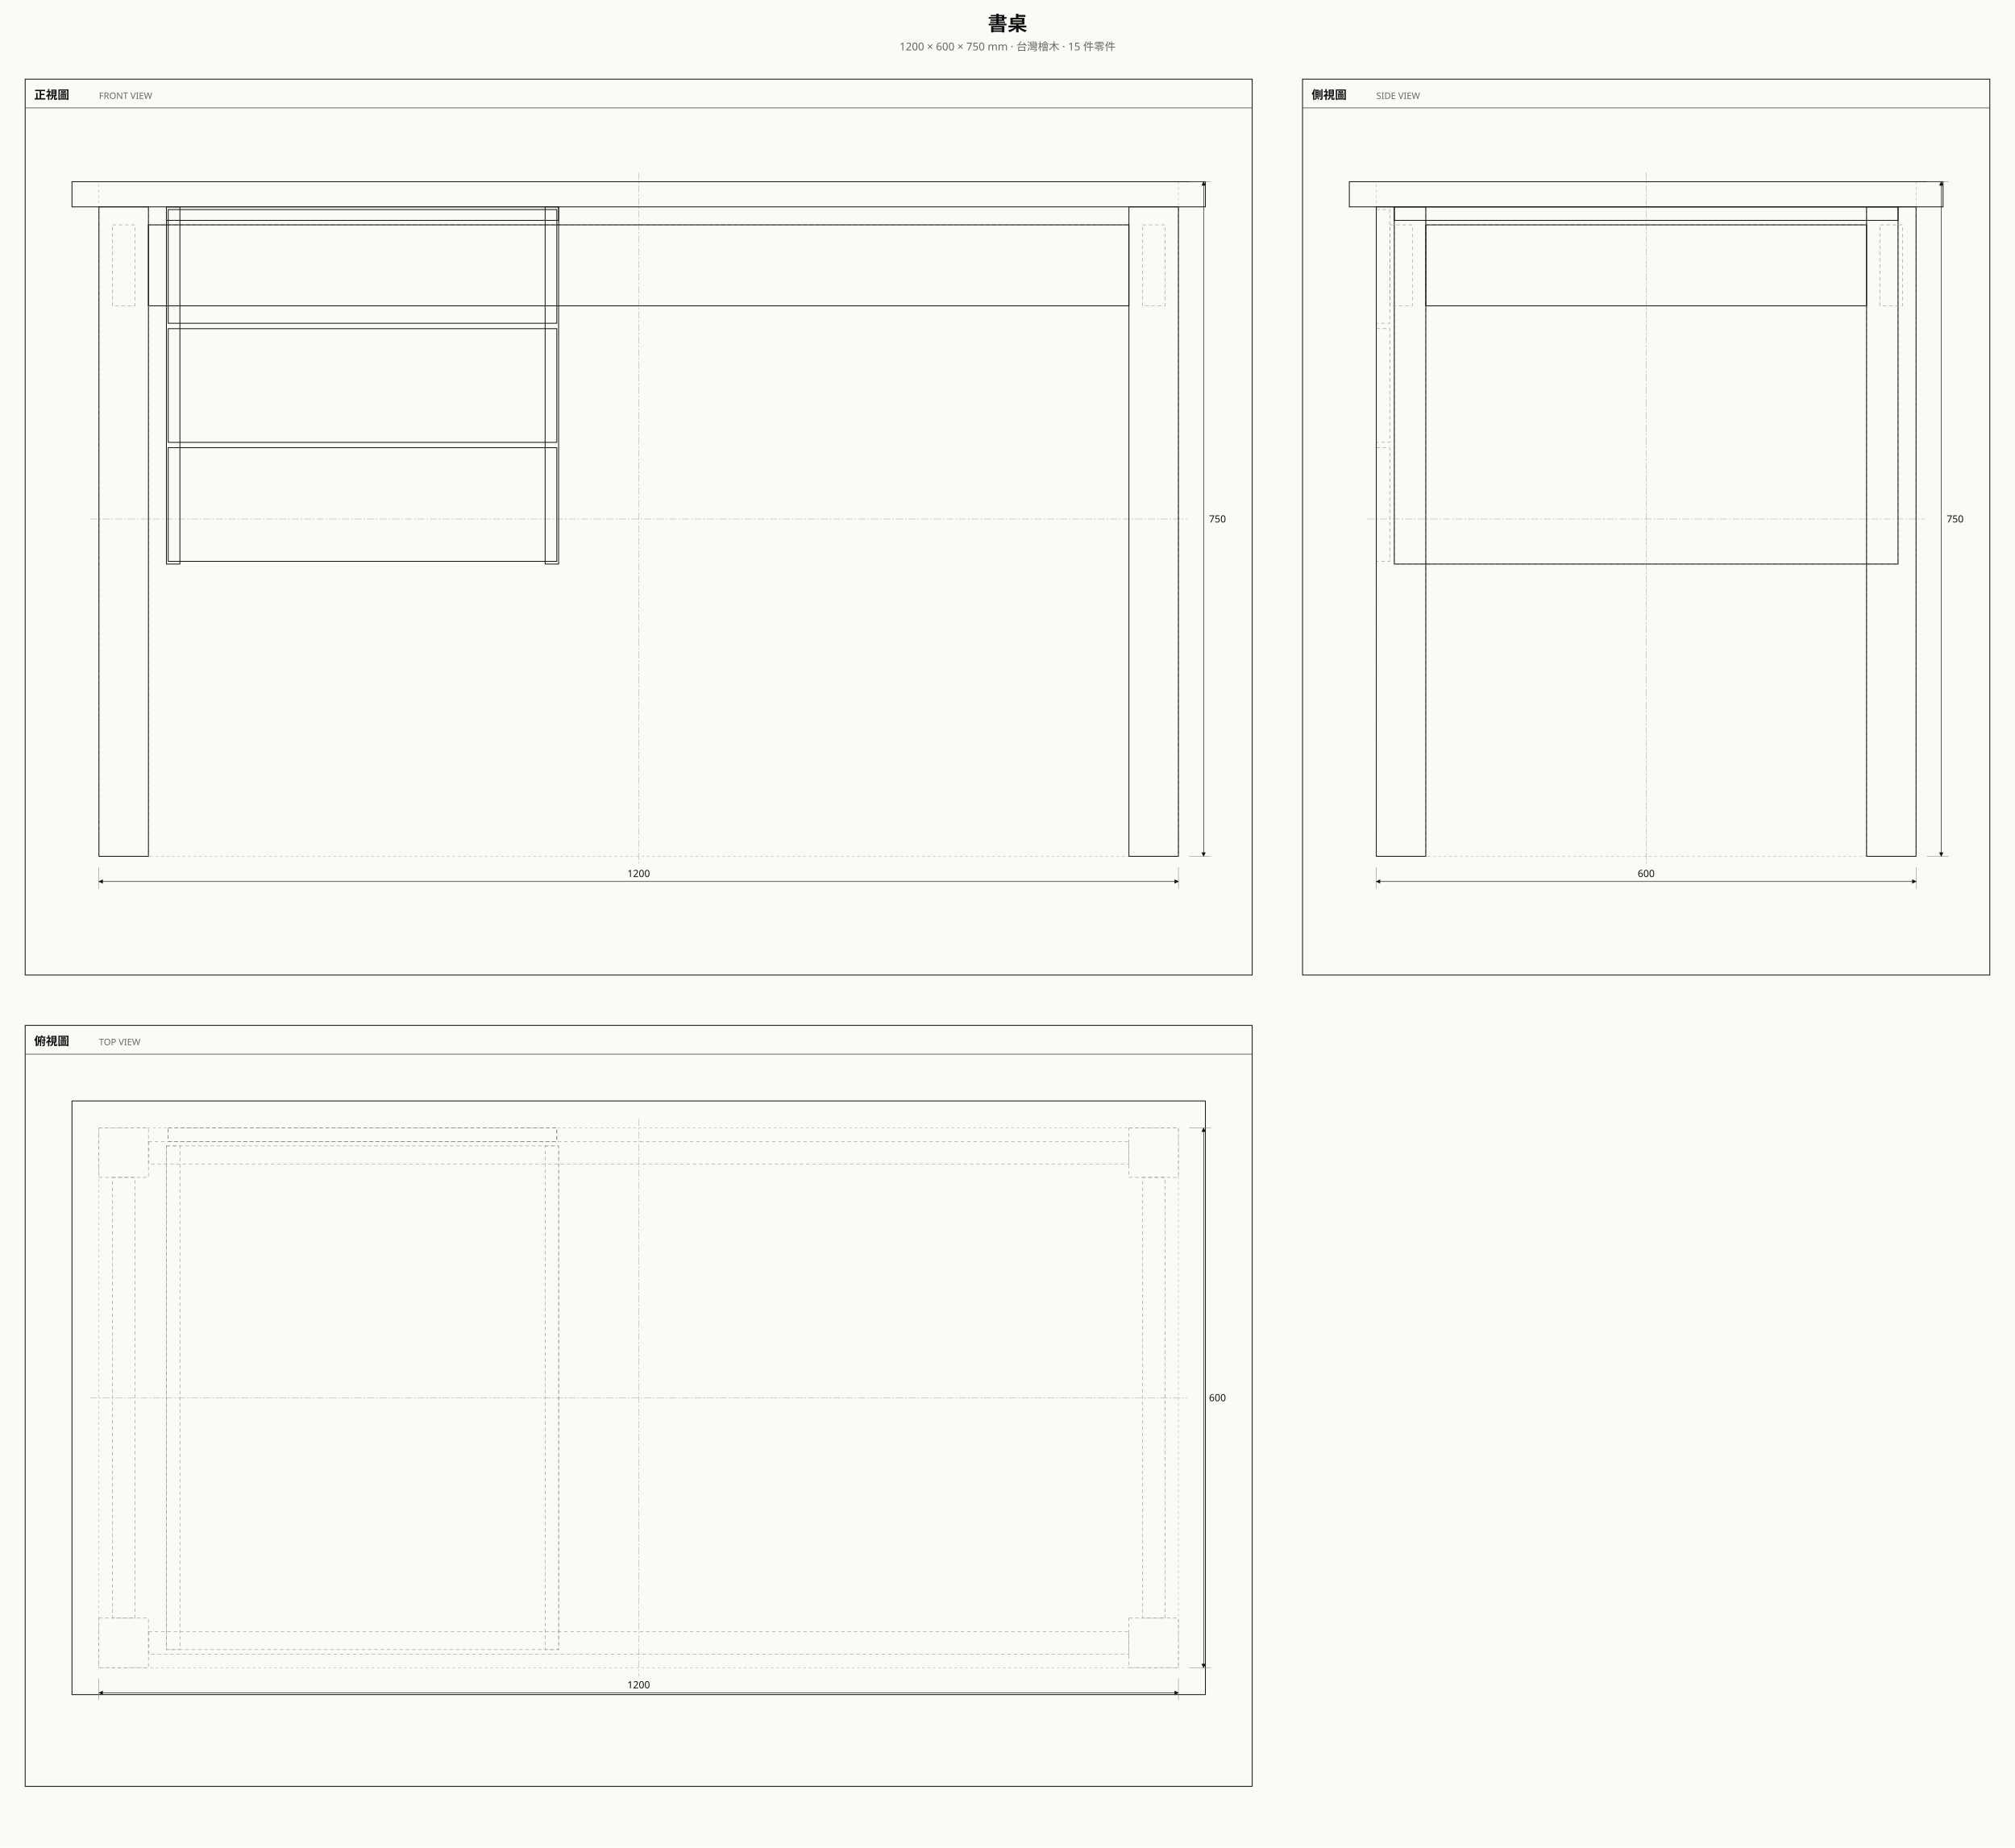
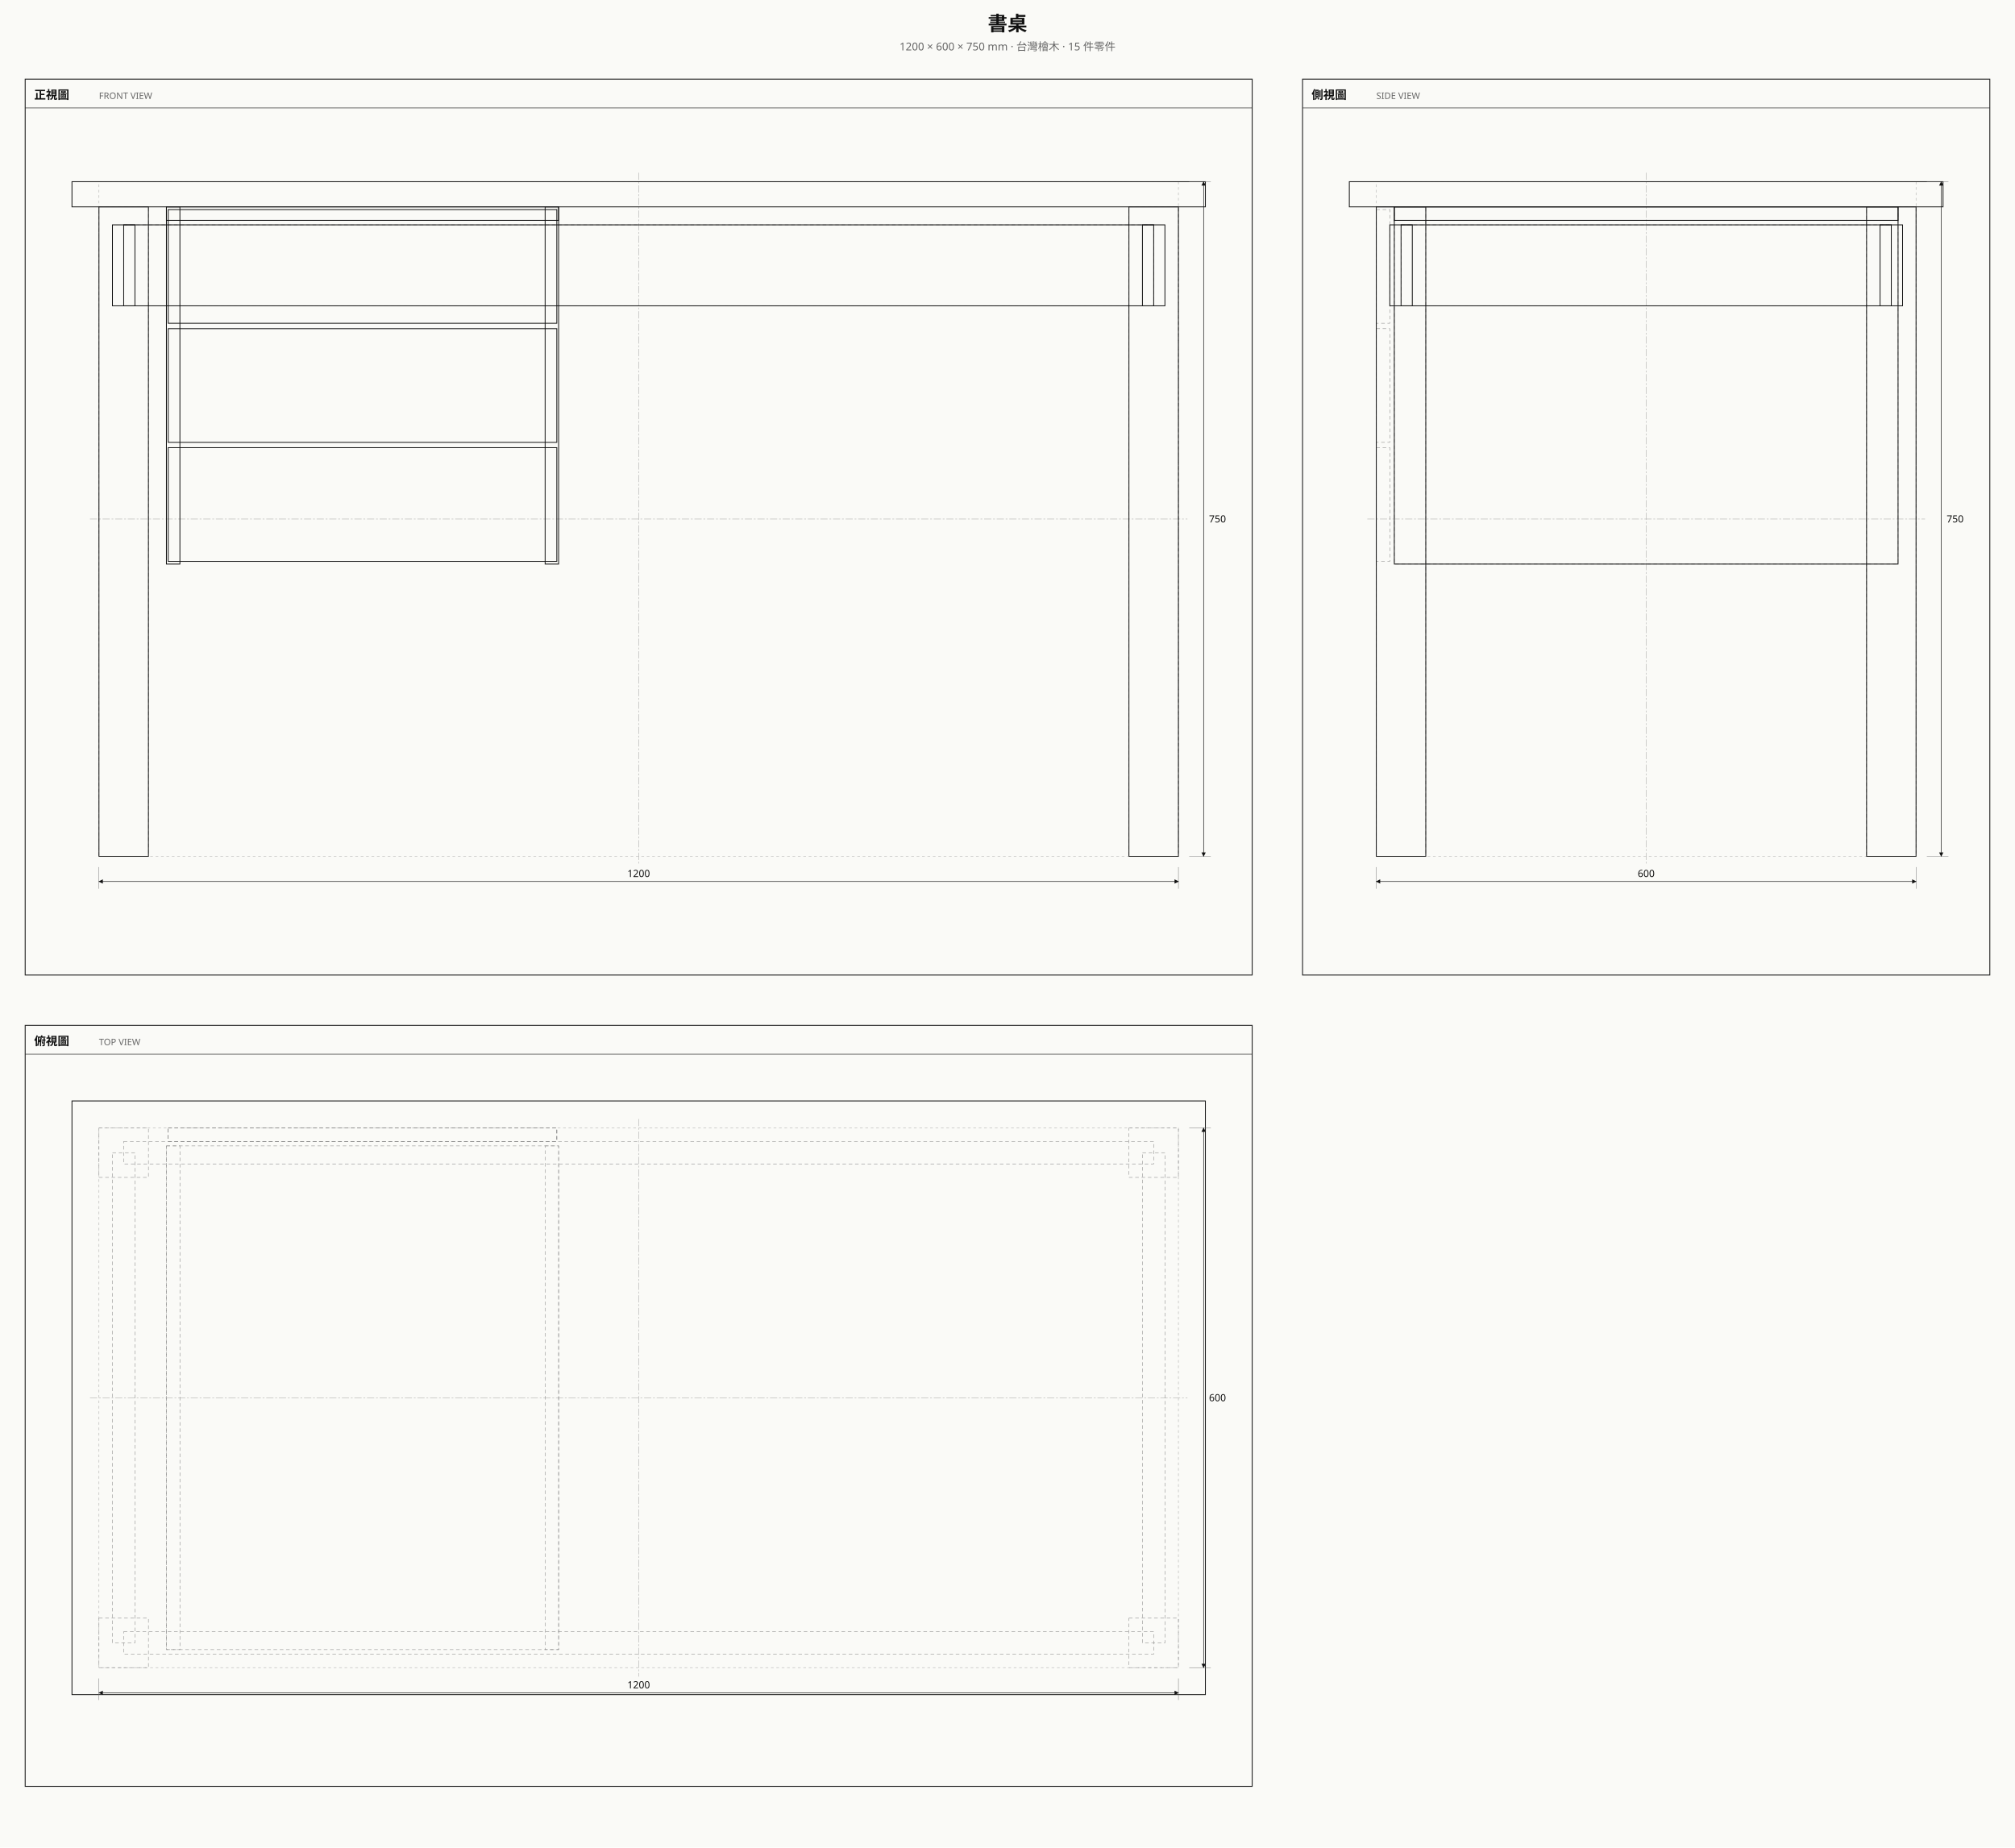
<svg xmlns="http://www.w3.org/2000/svg" viewBox="-20 -10 2240 2054" width="2240">
  <defs>
    <marker id="arr-front" viewBox="0 0 10 10" refX="9" refY="5" markerWidth="8" markerHeight="8" orient="auto-start-reverse">
      <path d="M 0 0 L 10 5 L 0 10 z" fill="#111" />
    </marker>
    <marker id="arr-side" viewBox="0 0 10 10" refX="9" refY="5" markerWidth="8" markerHeight="8" orient="auto-start-reverse">
      <path d="M 0 0 L 10 5 L 0 10 z" fill="#111" />
    </marker>
    <marker id="arr-top" viewBox="0 0 10 10" refX="9" refY="5" markerWidth="8" markerHeight="8" orient="auto-start-reverse">
      <path d="M 0 0 L 10 5 L 0 10 z" fill="#111" />
    </marker>
  </defs>
  <rect x="-20" y="-10" width="2240" height="2054" fill="#fafaf7" />
  <text x="1100" y="24" text-anchor="middle" font-size="22" font-weight="700" fill="#111" font-family="sans-serif">書桌</text>
  <text x="1100" y="46" text-anchor="middle" font-size="12" fill="#666" font-family="sans-serif">1200 × 600 × 750 mm · 台灣檜木 · 15 件零件</text>
  <g transform="translate(0, 70)">
    <g transform="translate(690.0, 872.0)">
      <rect x="-682.0" y="-864.0" width="1364.0" height="996.0" fill="none" stroke="#222" stroke-width="1" />
      <line x1="-682.0" y1="-832.0" x2="682.0" y2="-832.0" stroke="#222" stroke-width="0.6" />
      <text x="-672.0" y="-842.0" font-size="13" font-weight="700" fill="#111" font-family="sans-serif">正視圖</text>
      <text x="-600.0" y="-842.0" font-size="10" fill="#666" font-family="sans-serif">FRONT VIEW</text>
      <g stroke="#888" stroke-width="0.5" stroke-dasharray="8 2 2 2" opacity="0.7">
        <line x1="0" y1="-760.0" x2="0" y2="10.0" />
        <line x1="-610.0" y1="-375.0" x2="610.0" y2="-375.0" />
      </g>
      <rect x="-600.0" y="-750.0" width="1200.0" height="750.0" fill="none" stroke="#999" stroke-dasharray="3 3" stroke-width="0.5" opacity="0.8" />
-       <rect x="-545.0" y="-702.0" width="1090.0" height="90.0" fill="none" stroke="#888" stroke-width="0.5" stroke-dasharray="4 3" />
+       <rect x="-572.5" y="-702.0" width="1145.0" height="90.0" fill="none" stroke="#888" stroke-width="0.5" stroke-dasharray="4 3" />
      <rect x="-600.0" y="-722.0" width="55.0" height="722.0" fill="none" stroke="#888" stroke-width="0.5" stroke-dasharray="4 3" />
      <rect x="545.0" y="-722.0" width="55.0" height="722.0" fill="none" stroke="#888" stroke-width="0.5" stroke-dasharray="4 3" />
-       <rect x="-585.0" y="-702.0" width="25.0" height="90.0" fill="none" stroke="#888" stroke-width="0.5" stroke-dasharray="4 3" />
-       <rect x="560.0" y="-702.0" width="25.0" height="90.0" fill="none" stroke="#888" stroke-width="0.5" stroke-dasharray="4 3" />
+       <rect x="-585.0" y="-702.0" width="25.0" height="90.0" fill="none" stroke="#111" stroke-width="0.9" />
+       <rect x="560.0" y="-702.0" width="25.0" height="90.0" fill="none" stroke="#111" stroke-width="0.9" />
      <rect x="-525.0" y="-722.0" width="436.0" height="15.0" fill="none" stroke="#111" stroke-width="0.9" />
      <rect x="-525.0" y="-722.0" width="15.0" height="397.1" fill="none" stroke="#111" stroke-width="0.9" />
      <rect x="-104.0" y="-722.0" width="15.0" height="397.1" fill="none" stroke="#111" stroke-width="0.9" />
-       <rect x="-545.0" y="-702.0" width="1090.0" height="90.0" fill="none" stroke="#111" stroke-width="0.9" />
+       <rect x="-572.5" y="-702.0" width="1145.0" height="90.0" fill="none" stroke="#111" stroke-width="0.9" />
      <rect x="-600.0" y="-722.0" width="55.0" height="722.0" fill="none" stroke="#111" stroke-width="0.9" />
      <rect x="545.0" y="-722.0" width="55.0" height="722.0" fill="none" stroke="#111" stroke-width="0.9" />
      <rect x="-523.0" y="-454.3" width="432.0" height="126.4" fill="none" stroke="#111" stroke-width="0.9" />
      <rect x="-523.0" y="-586.6" width="432.0" height="126.4" fill="none" stroke="#111" stroke-width="0.9" />
      <rect x="-523.0" y="-719.0" width="432.0" height="126.4" fill="none" stroke="#111" stroke-width="0.9" />
      <rect x="-630.0" y="-750.0" width="1260.0" height="28.0" fill="none" stroke="#111" stroke-width="0.9" />
      <g stroke="#111" fill="#111" stroke-width="0.6" font-family="sans-serif">
        <line x1="-600.0" y1="12.0" x2="-600.0" y2="36.0" stroke-width="0.4" stroke="#666" />
        <line x1="600.0" y1="12.0" x2="600.0" y2="36.0" stroke-width="0.4" stroke="#666" />
        <line x1="-600.0" y1="28.0" x2="600.0" y2="28.0" marker-start="url(#arr-front)" marker-end="url(#arr-front)" />
        <text x="0" y="23.0" text-anchor="middle" font-size="11" stroke="none">1200</text>
      </g>
      <g stroke="#111" fill="#111" stroke-width="0.6" font-family="sans-serif">
        <line x1="612.0" y1="-750.0" x2="636.0" y2="-750.0" stroke-width="0.4" stroke="#666" />
        <line x1="612.0" y1="0.0" x2="636.0" y2="0.0" stroke-width="0.4" stroke="#666" />
        <line x1="628.0" y1="-750.0" x2="628.0" y2="0.0" marker-start="url(#arr-front)" marker-end="url(#arr-front)" />
        <text x="634.0" y="-375.0" text-anchor="start" dominant-baseline="middle" font-size="11" stroke="none">750</text>
      </g>
    </g>
    <g transform="translate(1420, 0)">
      <g transform="translate(390.0, 872.0)">
        <rect x="-382.0" y="-864.0" width="764.0" height="996.0" fill="none" stroke="#222" stroke-width="1" />
        <line x1="-382.0" y1="-832.0" x2="382.0" y2="-832.0" stroke="#222" stroke-width="0.6" />
        <text x="-372.0" y="-842.0" font-size="13" font-weight="700" fill="#111" font-family="sans-serif">側視圖</text>
        <text x="-300.0" y="-842.0" font-size="10" fill="#666" font-family="sans-serif">SIDE VIEW</text>
        <g stroke="#888" stroke-width="0.5" stroke-dasharray="8 2 2 2" opacity="0.7">
          <line x1="0" y1="-760.0" x2="0" y2="10.0" />
          <line x1="-310.0" y1="-375.0" x2="310.0" y2="-375.0" />
        </g>
        <rect x="-300.0" y="-750.0" width="600.0" height="750.0" fill="none" stroke="#999" stroke-dasharray="3 3" stroke-width="0.5" opacity="0.8" />
-         <rect x="-245.0" y="-702.0" width="490.0" height="90.0" fill="none" stroke="#888" stroke-width="0.5" stroke-dasharray="4 3" />
+         <rect x="-272.5" y="-702.0" width="545.0" height="90.0" fill="none" stroke="#888" stroke-width="0.5" stroke-dasharray="4 3" />
        <rect x="-300.0" y="-722.0" width="55.0" height="722.0" fill="none" stroke="#888" stroke-width="0.5" stroke-dasharray="4 3" />
        <rect x="245.0" y="-722.0" width="55.0" height="722.0" fill="none" stroke="#888" stroke-width="0.5" stroke-dasharray="4 3" />
        <rect x="-280.0" y="-722.0" width="560.0" height="397.1" fill="none" stroke="#888" stroke-width="0.5" stroke-dasharray="4 3" />
        <rect x="-300.0" y="-454.3" width="15.0" height="126.4" fill="none" stroke="#888" stroke-width="0.5" stroke-dasharray="4 3" />
        <rect x="-300.0" y="-586.6" width="15.0" height="126.4" fill="none" stroke="#888" stroke-width="0.5" stroke-dasharray="4 3" />
        <rect x="-300.0" y="-719.0" width="15.0" height="126.4" fill="none" stroke="#888" stroke-width="0.5" stroke-dasharray="4 3" />
        <rect x="-280.0" y="-722.0" width="560.0" height="15.0" fill="none" stroke="#111" stroke-width="0.9" />
        <rect x="-280.0" y="-722.0" width="560.0" height="397.1" fill="none" stroke="#111" stroke-width="0.9" />
-         <rect x="-285.0" y="-702.0" width="25.0" height="90.0" fill="none" stroke="#888" stroke-width="0.5" stroke-dasharray="4 3" />
-         <rect x="260.0" y="-702.0" width="25.0" height="90.0" fill="none" stroke="#888" stroke-width="0.5" stroke-dasharray="4 3" />
-         <rect x="-245.0" y="-702.0" width="490.0" height="90.0" fill="none" stroke="#111" stroke-width="0.9" />
+         <rect x="-285.0" y="-702.0" width="25.0" height="90.0" fill="none" stroke="#111" stroke-width="0.9" />
+         <rect x="260.0" y="-702.0" width="25.0" height="90.0" fill="none" stroke="#111" stroke-width="0.9" />
+         <rect x="-272.5" y="-702.0" width="545.0" height="90.0" fill="none" stroke="#111" stroke-width="0.9" />
        <rect x="-300.0" y="-722.0" width="55.0" height="722.0" fill="none" stroke="#111" stroke-width="0.9" />
        <rect x="245.0" y="-722.0" width="55.0" height="722.0" fill="none" stroke="#111" stroke-width="0.9" />
        <rect x="-330.0" y="-750.0" width="660.0" height="28.0" fill="none" stroke="#111" stroke-width="0.9" />
        <g stroke="#111" fill="#111" stroke-width="0.6" font-family="sans-serif">
          <line x1="-300.0" y1="12.0" x2="-300.0" y2="36.0" stroke-width="0.4" stroke="#666" />
          <line x1="300.0" y1="12.0" x2="300.0" y2="36.0" stroke-width="0.4" stroke="#666" />
          <line x1="-300.0" y1="28.0" x2="300.0" y2="28.0" marker-start="url(#arr-side)" marker-end="url(#arr-side)" />
          <text x="0" y="23.0" text-anchor="middle" font-size="11" stroke="none">600</text>
        </g>
        <g stroke="#111" fill="#111" stroke-width="0.6" font-family="sans-serif">
          <line x1="312.0" y1="-750.0" x2="336.0" y2="-750.0" stroke-width="0.4" stroke="#666" />
          <line x1="312.0" y1="0.0" x2="336.0" y2="0.0" stroke-width="0.4" stroke="#666" />
          <line x1="328.0" y1="-750.0" x2="328.0" y2="0.0" marker-start="url(#arr-side)" marker-end="url(#arr-side)" />
          <text x="334.0" y="-375.0" text-anchor="start" dominant-baseline="middle" font-size="11" stroke="none">750</text>
        </g>
      </g>
    </g>
    <g transform="translate(0, 1052)">
      <g transform="translate(690.0, 422.0)">
        <rect x="-682.0" y="-414.0" width="1364.0" height="846.0" fill="none" stroke="#222" stroke-width="1" />
        <line x1="-682.0" y1="-382.0" x2="682.0" y2="-382.0" stroke="#222" stroke-width="0.6" />
        <text x="-672.0" y="-392.0" font-size="13" font-weight="700" fill="#111" font-family="sans-serif">俯視圖</text>
        <text x="-600.0" y="-392.0" font-size="10" fill="#666" font-family="sans-serif">TOP VIEW</text>
        <g stroke="#888" stroke-width="0.5" stroke-dasharray="8 2 2 2" opacity="0.7">
          <line x1="0" y1="-310.0" x2="0" y2="310.0" />
          <line x1="-610.0" y1="0.0" x2="610.0" y2="0.0" />
        </g>
        <rect x="-600.0" y="-300.0" width="1200.0" height="600.0" fill="none" stroke="#999" stroke-dasharray="3 3" stroke-width="0.5" opacity="0.8" />
        <rect x="-523.0" y="-300.0" width="432.0" height="15.0" fill="none" stroke="#888" stroke-width="0.5" stroke-dasharray="4 3" />
        <rect x="-523.0" y="-300.0" width="432.0" height="15.0" fill="none" stroke="#888" stroke-width="0.5" stroke-dasharray="4 3" />
-         <rect x="-545.0" y="-285.0" width="1090.0" height="25.0" fill="none" stroke="#888" stroke-width="0.5" stroke-dasharray="4 3" />
-         <rect x="-545.0" y="260.0" width="1090.0" height="25.0" fill="none" stroke="#888" stroke-width="0.5" stroke-dasharray="4 3" />
-         <rect x="-585.0" y="-245.0" width="25.0" height="490.0" fill="none" stroke="#888" stroke-width="0.5" stroke-dasharray="4 3" />
-         <rect x="560.0" y="-245.0" width="25.0" height="490.0" fill="none" stroke="#888" stroke-width="0.5" stroke-dasharray="4 3" />
+         <rect x="-572.5" y="-285.0" width="1145.0" height="25.0" fill="none" stroke="#888" stroke-width="0.5" stroke-dasharray="4 3" />
+         <rect x="-572.5" y="260.0" width="1145.0" height="25.0" fill="none" stroke="#888" stroke-width="0.5" stroke-dasharray="4 3" />
+         <rect x="-585.0" y="-272.5" width="25.0" height="545.0" fill="none" stroke="#888" stroke-width="0.5" stroke-dasharray="4 3" />
+         <rect x="560.0" y="-272.5" width="25.0" height="545.0" fill="none" stroke="#888" stroke-width="0.5" stroke-dasharray="4 3" />
        <rect x="-523.0" y="-300.0" width="432.0" height="15.0" fill="none" stroke="#888" stroke-width="0.5" stroke-dasharray="4 3" />
        <rect x="-600.0" y="-300.0" width="55.0" height="55.0" fill="none" stroke="#888" stroke-width="0.5" stroke-dasharray="4 3" />
        <rect x="545.0" y="-300.0" width="55.0" height="55.0" fill="none" stroke="#888" stroke-width="0.5" stroke-dasharray="4 3" />
        <rect x="-600.0" y="245.0" width="55.0" height="55.0" fill="none" stroke="#888" stroke-width="0.5" stroke-dasharray="4 3" />
        <rect x="545.0" y="245.0" width="55.0" height="55.0" fill="none" stroke="#888" stroke-width="0.5" stroke-dasharray="4 3" />
        <rect x="-525.0" y="-280.0" width="436.0" height="560.0" fill="none" stroke="#888" stroke-width="0.5" stroke-dasharray="4 3" />
        <rect x="-525.0" y="-280.0" width="15.0" height="560.0" fill="none" stroke="#888" stroke-width="0.5" stroke-dasharray="4 3" />
        <rect x="-104.0" y="-280.0" width="15.0" height="560.0" fill="none" stroke="#888" stroke-width="0.5" stroke-dasharray="4 3" />
        <rect x="-630.0" y="-330.0" width="1260.0" height="660.0" fill="none" stroke="#111" stroke-width="0.9" />
        <g stroke="#111" fill="#111" stroke-width="0.6" font-family="sans-serif">
          <line x1="-600.0" y1="312.0" x2="-600.0" y2="336.0" stroke-width="0.4" stroke="#666" />
          <line x1="600.0" y1="312.0" x2="600.0" y2="336.0" stroke-width="0.4" stroke="#666" />
          <line x1="-600.0" y1="328.0" x2="600.0" y2="328.0" marker-start="url(#arr-top)" marker-end="url(#arr-top)" />
          <text x="0" y="323.0" text-anchor="middle" font-size="11" stroke="none">1200</text>
        </g>
        <g stroke="#111" fill="#111" stroke-width="0.6" font-family="sans-serif">
          <line x1="612.0" y1="-300.0" x2="636.0" y2="-300.0" stroke-width="0.4" stroke="#666" />
          <line x1="612.0" y1="300.0" x2="636.0" y2="300.0" stroke-width="0.4" stroke="#666" />
          <line x1="628.0" y1="-300.0" x2="628.0" y2="300.0" marker-start="url(#arr-top)" marker-end="url(#arr-top)" />
          <text x="634.0" y="0.0" text-anchor="start" dominant-baseline="middle" font-size="11" stroke="none">600</text>
        </g>
      </g>
    </g>
  </g>
</svg>
